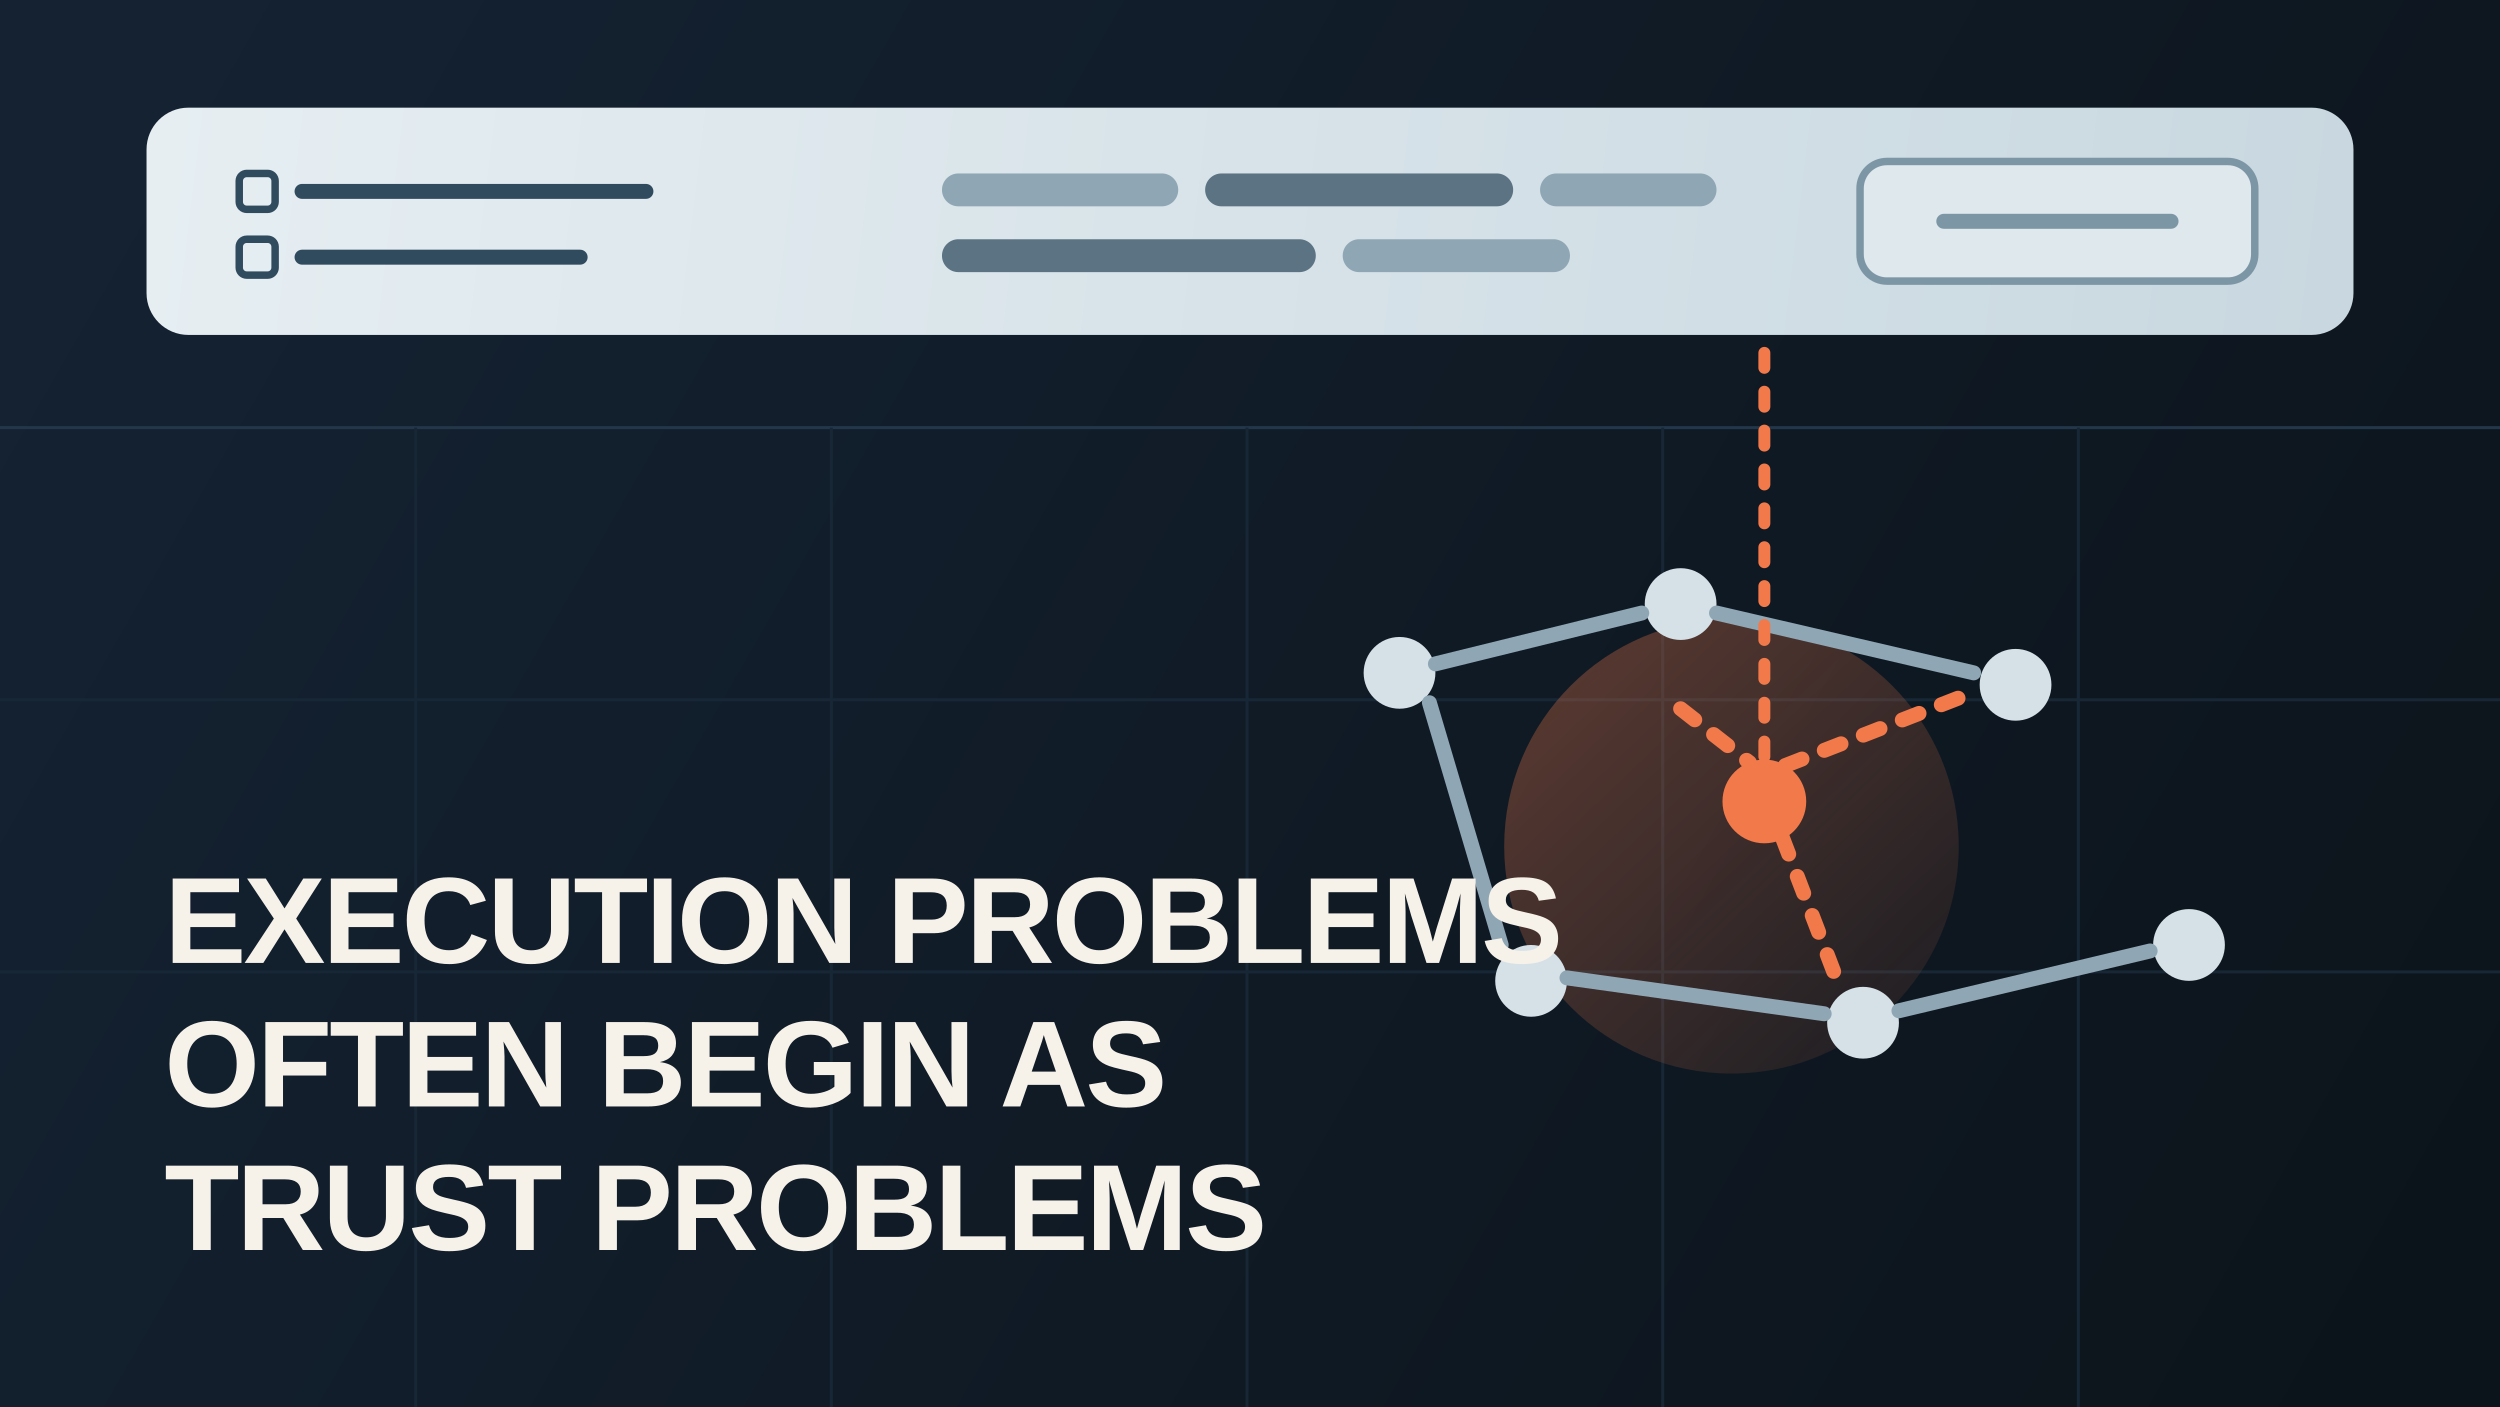
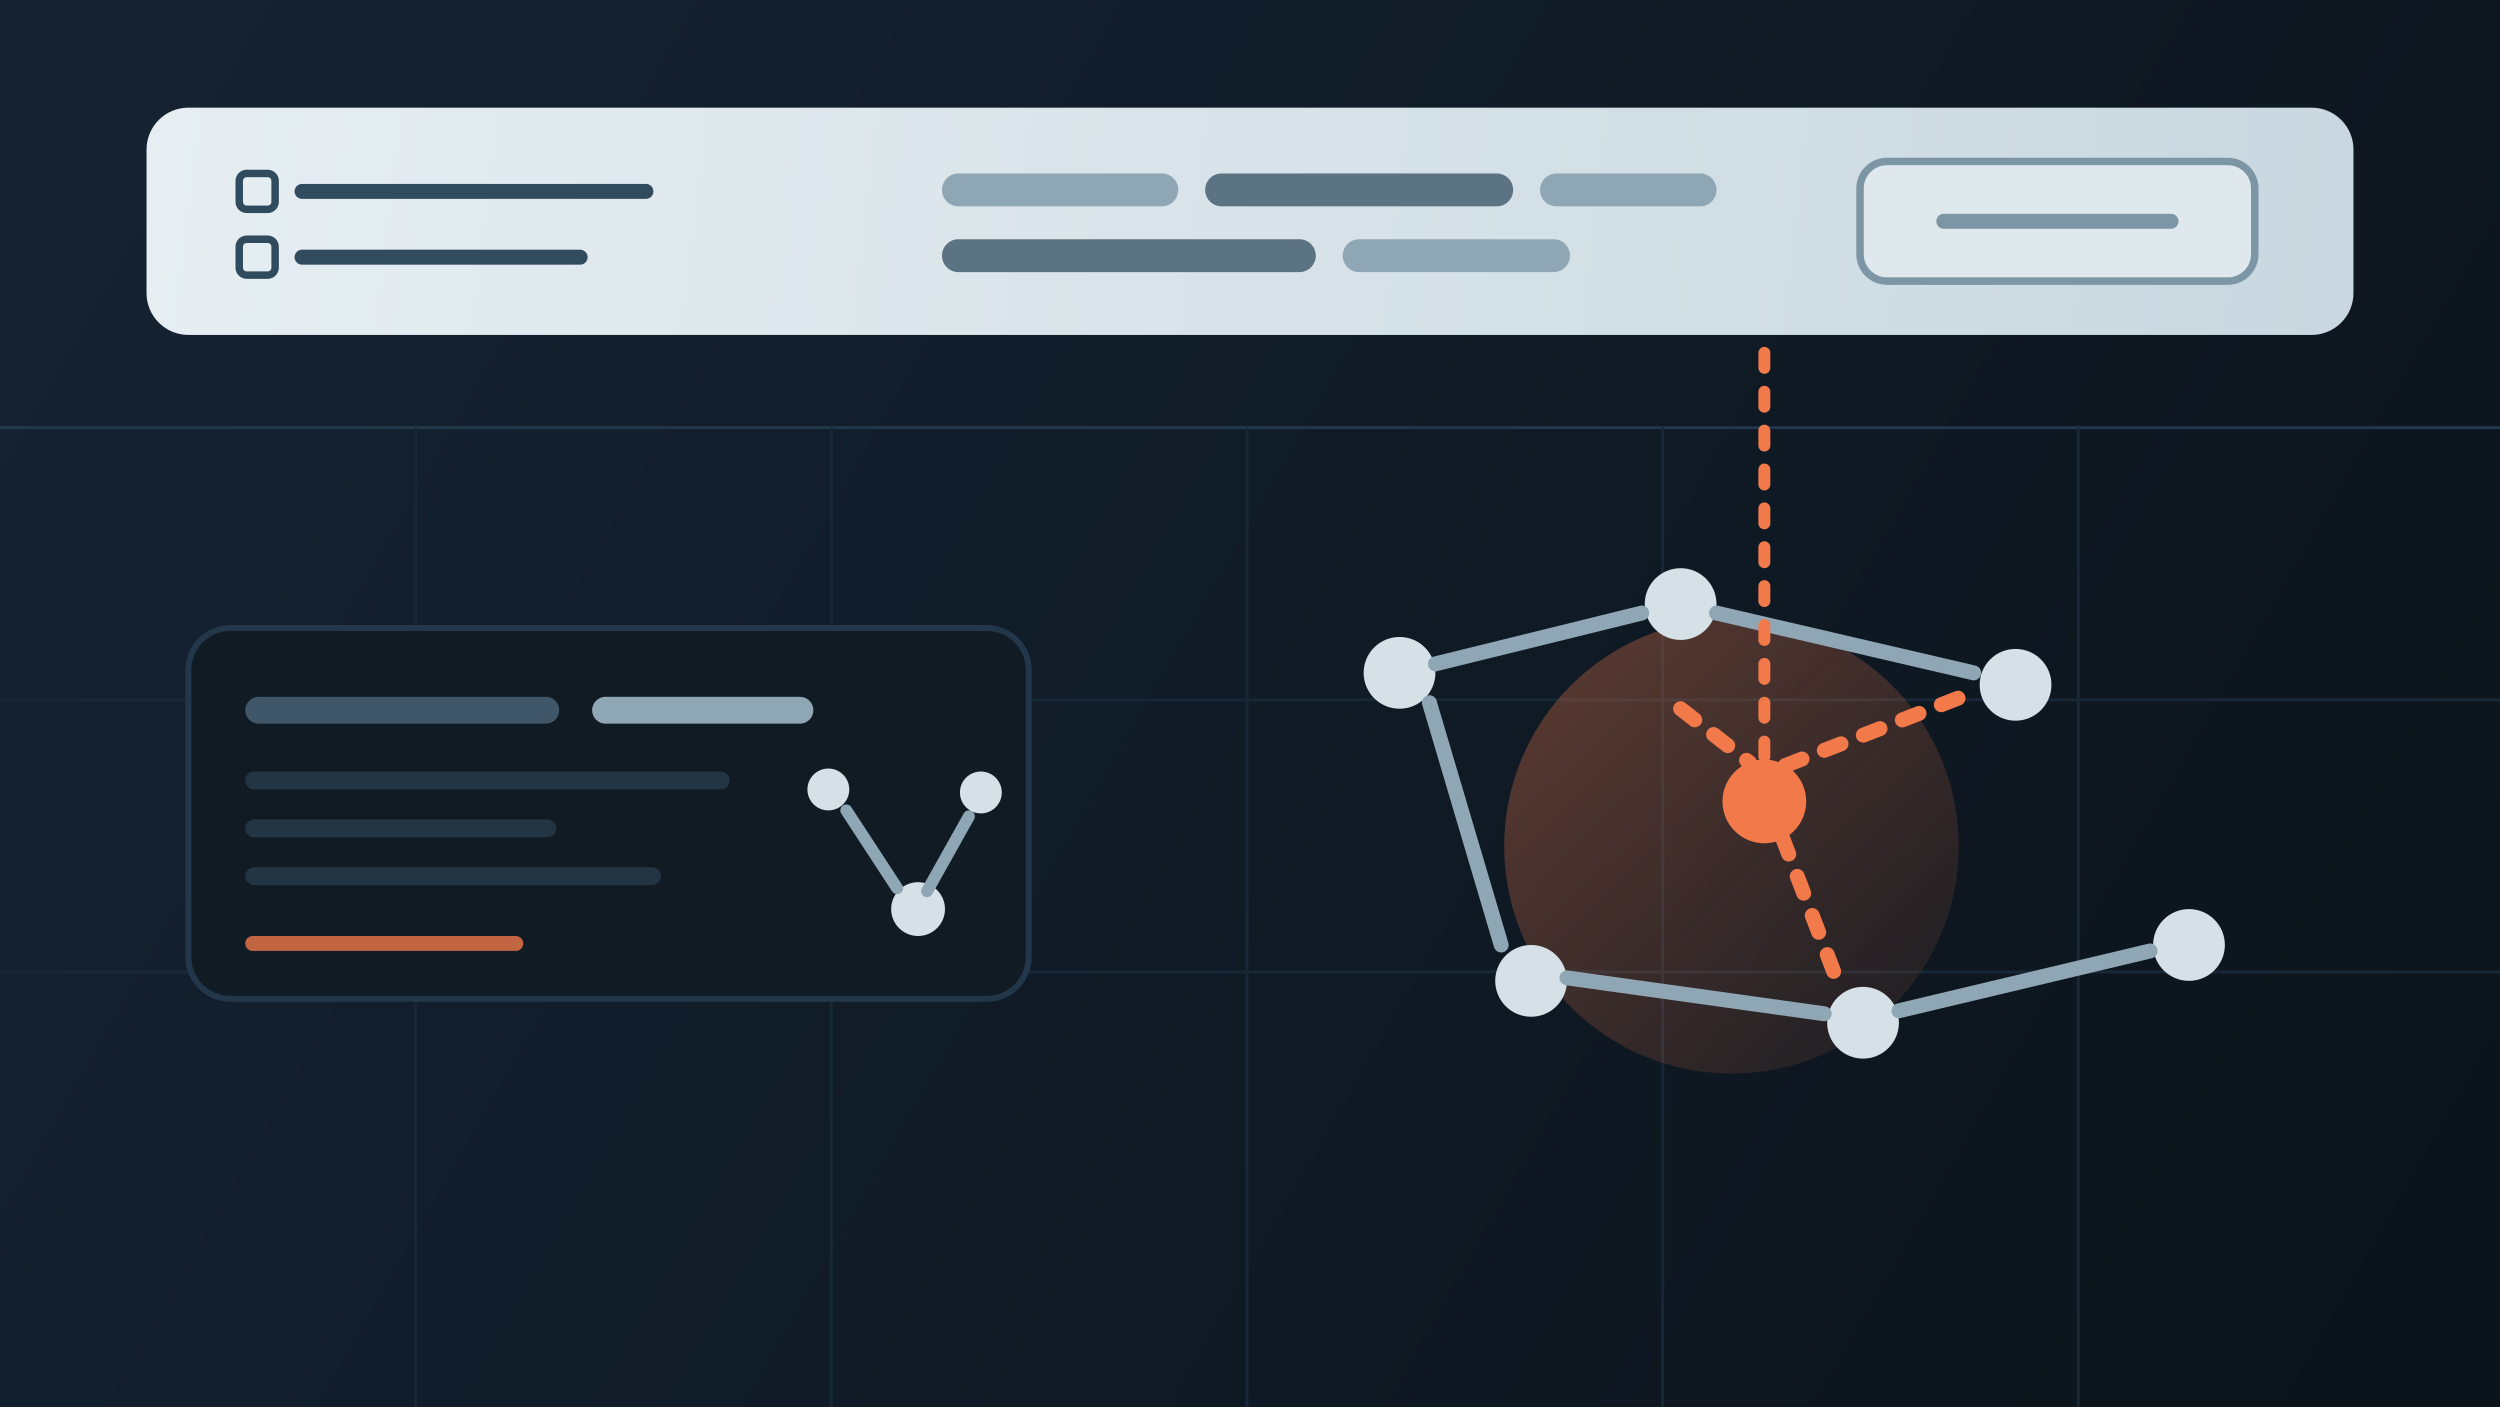
<svg xmlns="http://www.w3.org/2000/svg" width="1672" height="941" viewBox="0 0 1672 941" fill="none">
  <defs>
    <linearGradient id="bg" x1="86" y1="42" x2="1588" y2="904" gradientUnits="userSpaceOnUse">
      <stop stop-color="#142232" />
      <stop offset="1" stop-color="#0C141B" />
    </linearGradient>
    <linearGradient id="panel" x1="102" y1="72" x2="1560" y2="248" gradientUnits="userSpaceOnUse">
      <stop stop-color="#E6EEF2" />
      <stop offset="1" stop-color="#C9D8E0" />
    </linearGradient>
    <linearGradient id="glow" x1="1082" y1="360" x2="1422" y2="716" gradientUnits="userSpaceOnUse">
      <stop stop-color="#F27A4A" stop-opacity="0.34" />
      <stop offset="1" stop-color="#F27A4A" stop-opacity="0" />
    </linearGradient>
  </defs>
  <rect width="1672" height="941" fill="url(#bg)" />
  <path d="M0 286H1672" stroke="#22374A" stroke-width="2" />
  <path d="M0 468H1672" stroke="#172735" stroke-width="2" />
  <path d="M0 650H1672" stroke="#172735" stroke-width="2" />
  <path d="M278 286V941" stroke="#172735" stroke-width="2" />
  <path d="M556 286V941" stroke="#172735" stroke-width="2" />
  <path d="M834 286V941" stroke="#172735" stroke-width="2" />
  <path d="M1112 286V941" stroke="#172735" stroke-width="2" />
  <path d="M1390 286V941" stroke="#172735" stroke-width="2" />
  <rect x="98" y="72" width="1476" height="152" rx="28" fill="url(#panel)" />
  <rect x="160" y="116" width="24" height="24" rx="5" stroke="#304A5E" stroke-width="5" />
  <path d="M202 128H432" stroke="#304A5E" stroke-width="10" stroke-linecap="round" />
  <rect x="160" y="160" width="24" height="24" rx="5" stroke="#304A5E" stroke-width="5" />
  <path d="M202 172H388" stroke="#304A5E" stroke-width="10" stroke-linecap="round" />
  <rect x="630" y="116" width="158" height="22" rx="11" fill="#8FA6B4" />
  <rect x="806" y="116" width="206" height="22" rx="11" fill="#5B7382" />
  <rect x="1030" y="116" width="118" height="22" rx="11" fill="#8FA6B4" />
  <rect x="630" y="160" width="250" height="22" rx="11" fill="#5B7382" />
  <rect x="898" y="160" width="152" height="22" rx="11" fill="#8FA6B4" />
  <rect x="1244" y="108" width="264" height="80" rx="18" fill="#DEE8ED" stroke="#7D96A5" stroke-width="5" />
  <path d="M1300 148H1452" stroke="#7D96A5" stroke-width="10" stroke-linecap="round" />
  <circle cx="1158" cy="566" r="152" fill="url(#glow)" />
  <circle cx="936" cy="450" r="24" fill="#D5E1E7" />
  <circle cx="1124" cy="404" r="24" fill="#D5E1E7" />
  <circle cx="1348" cy="458" r="24" fill="#D5E1E7" />
  <circle cx="1024" cy="656" r="24" fill="#D5E1E7" />
  <circle cx="1246" cy="684" r="24" fill="#D5E1E7" />
  <circle cx="1464" cy="632" r="24" fill="#D5E1E7" />
  <path d="M960 444L1098 410" stroke="#8FA6B4" stroke-width="10" stroke-linecap="round" />
  <path d="M1148 410L1320 450" stroke="#8FA6B4" stroke-width="10" stroke-linecap="round" />
  <path d="M956 470L1004 632" stroke="#8FA6B4" stroke-width="10" stroke-linecap="round" />
  <path d="M1048 654L1220 678" stroke="#8FA6B4" stroke-width="10" stroke-linecap="round" />
  <path d="M1270 676L1438 636" stroke="#8FA6B4" stroke-width="10" stroke-linecap="round" />
  <circle cx="1180" cy="536" r="28" fill="#F27A4A" />
  <path d="M1124 474L1170 510" stroke="#F27A4A" stroke-width="10" stroke-linecap="round" stroke-dasharray="12 16" />
  <path d="M1192 560L1228 654" stroke="#F27A4A" stroke-width="10" stroke-linecap="round" stroke-dasharray="12 16" />
  <path d="M1194 512L1312 466" stroke="#F27A4A" stroke-width="10" stroke-linecap="round" stroke-dasharray="12 16" />
  <path d="M1180 506V224" stroke="#F27A4A" stroke-width="8" stroke-linecap="round" stroke-dasharray="10 16" />
-   <text x="110" y="644" fill="#F6F1E9" font-family="'Helvetica Neue', Arial, sans-serif" font-size="82" font-weight="700" letter-spacing="-1.8">
-     <tspan x="110" dy="0">EXECUTION PROBLEMS</tspan>
-     <tspan x="110" dy="96">OFTEN BEGIN AS</tspan>
-     <tspan x="110" dy="96">TRUST PROBLEMS</tspan>
-   </text>
+   <rect x="126" y="420" width="562" height="248" rx="28" fill="#101B24" stroke="#22374A" stroke-width="4" />
+   <rect x="164" y="466" width="210" height="18" rx="9" fill="#405769" />
+   <rect x="396" y="466" width="148" height="18" rx="9" fill="#8FA6B4" />
+   <rect x="164" y="516" width="324" height="12" rx="6" fill="#233443" />
+   <rect x="164" y="548" width="208" height="12" rx="6" fill="#233443" />
+   <rect x="164" y="580" width="278" height="12" rx="6" fill="#233443" />
+   <rect x="164" y="626" width="186" height="10" rx="5" fill="#F27A4A" opacity="0.78" />
+   <circle cx="614" cy="608" r="18" fill="#D5E1E7" />
+   <path d="M600 594L566 542" stroke="#8FA6B4" stroke-width="8" stroke-linecap="round" />
+   <path d="M620 596L648 546" stroke="#8FA6B4" stroke-width="8" stroke-linecap="round" />
+   <circle cx="554" cy="528" r="14" fill="#D5E1E7" />
+   <circle cx="656" cy="530" r="14" fill="#D5E1E7" />
</svg>
